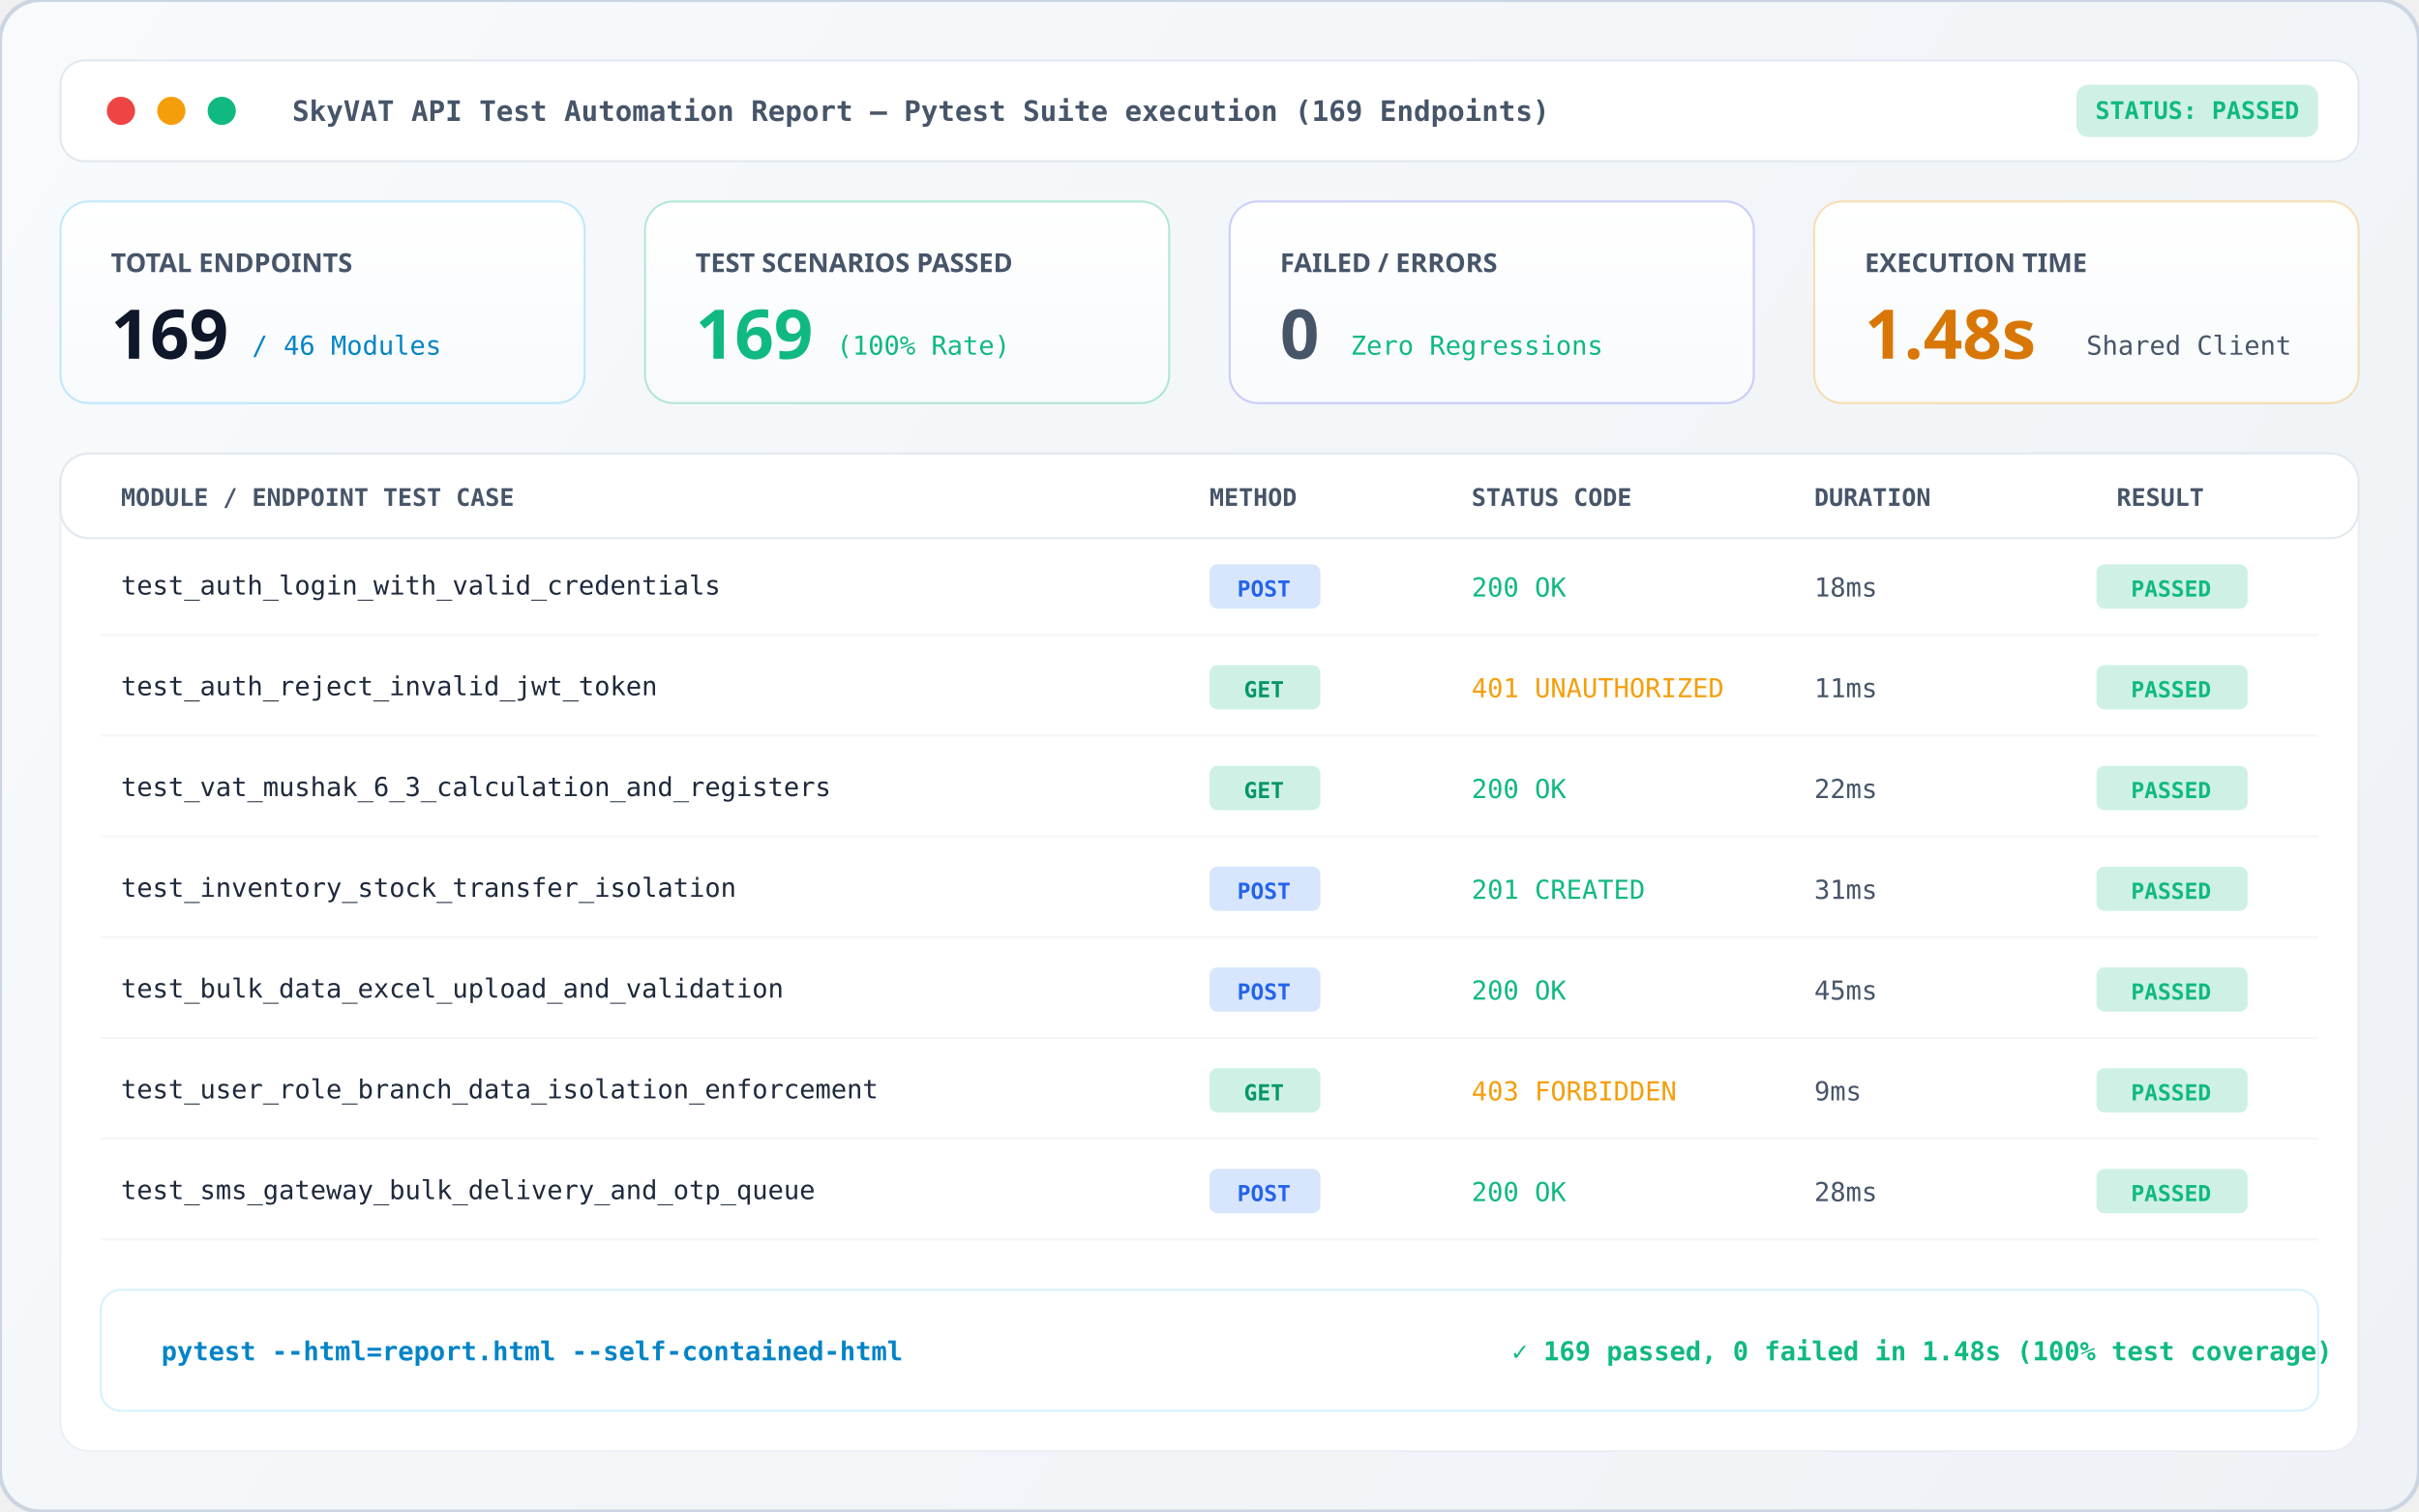
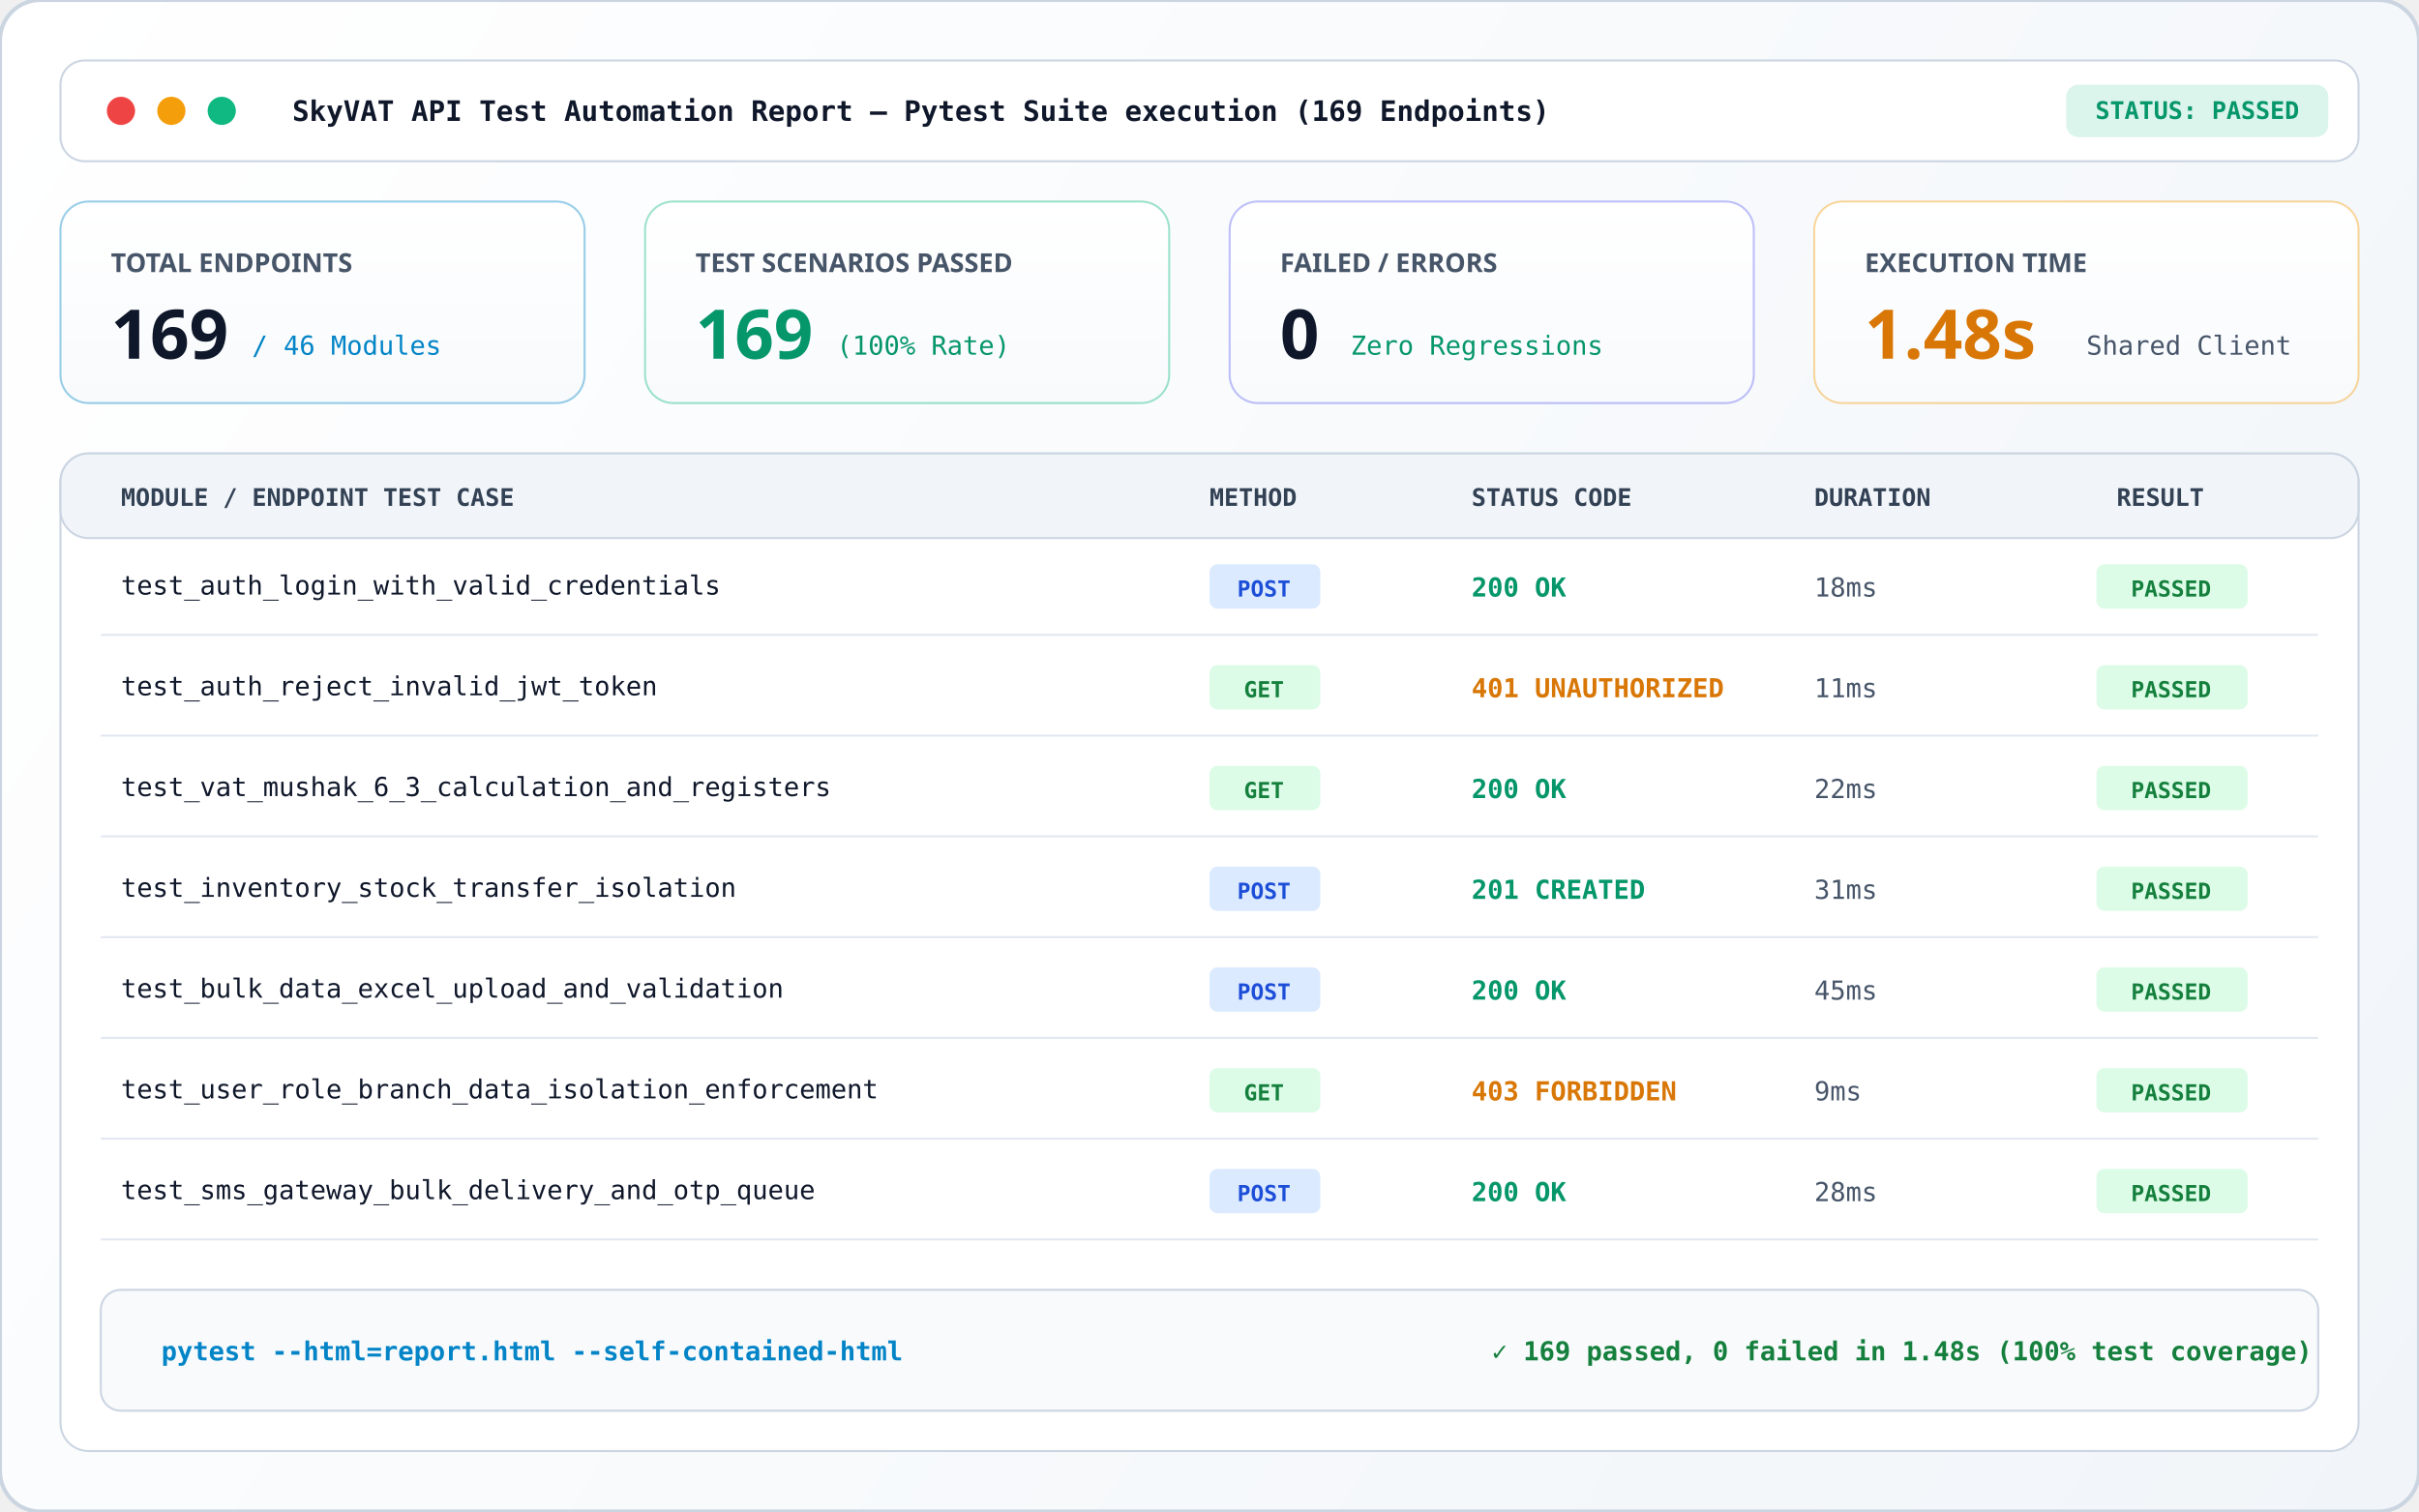
<svg xmlns="http://www.w3.org/2000/svg" width="1200" height="750" viewBox="0 0 1200 750" fill="none">
  <defs>
-     <linearGradient id="bgGrad1" x1="0" y1="0" x2="1200" y2="750" gradientUnits="userSpaceOnUse">
-       <stop stop-color="#F8FAFC" />
-       <stop offset="1" stop-color="#EEF2F6" />
+     <linearGradient id="bgGrad1L" x1="0" y1="0" x2="1200" y2="750" gradientUnits="userSpaceOnUse">
+       <stop stop-color="#FFFFFF" />
+       <stop offset="1" stop-color="#F1F5F9" />
    </linearGradient>
-     <linearGradient id="cardGrad" x1="0" y1="0" x2="0" y2="1">
+     <linearGradient id="cardGradL" x1="0" y1="0" x2="0" y2="1">
      <stop stop-color="#FFFFFF" />
      <stop offset="1" stop-color="#F8FAFC" />
    </linearGradient>
  </defs>
-   <rect width="1200" height="750" rx="20" fill="url(#bgGrad1)" stroke="#CBD5E1" stroke-width="2" />
-   <rect x="30" y="30" width="1140" height="50" rx="12" fill="#FFFFFF" stroke="#E2E8F0" />
+   <rect width="1200" height="750" rx="20" fill="url(#bgGrad1L)" stroke="#CBD5E1" stroke-width="2" />
+   <rect x="30" y="30" width="1140" height="50" rx="12" fill="#FFFFFF" stroke="#CBD5E1" />
  <circle cx="60" cy="55" r="7" fill="#EF4444" />
  <circle cx="85" cy="55" r="7" fill="#F59E0B" />
  <circle cx="110" cy="55" r="7" fill="#10B981" />
-   <text x="145" y="60" fill="#475569" font-family="'JetBrains Mono', monospace" font-size="14" font-weight="600">SkyVAT API Test Automation Report — Pytest Suite execution (169 Endpoints)</text>
-   <rect x="1030" y="42" width="120" height="26" rx="6" fill="#10B981" fill-opacity="0.2" />
-   <text x="1090" y="59" fill="#10B981" font-family="'JetBrains Mono', monospace" font-size="12" font-weight="700" text-anchor="middle">STATUS: PASSED</text>
-   <rect x="30" y="100" width="260" height="100" rx="14" fill="url(#cardGrad)" stroke="#38BDF8" stroke-opacity="0.3" />
+   <text x="145" y="60" fill="#0F172A" font-family="'JetBrains Mono', monospace" font-size="14" font-weight="600">SkyVAT API Test Automation Report — Pytest Suite execution (169 Endpoints)</text>
+   <rect x="1025" y="42" width="130" height="26" rx="6" fill="#10B981" fill-opacity="0.15" />
+   <text x="1090" y="59" fill="#059669" font-family="'JetBrains Mono', monospace" font-size="12" font-weight="700" text-anchor="middle">STATUS: PASSED</text>
+   <rect x="30" y="100" width="260" height="100" rx="14" fill="url(#cardGradL)" stroke="#0284C7" stroke-opacity="0.4" />
  <text x="55" y="135" fill="#475569" font-family="system-ui, sans-serif" font-size="13" font-weight="600">TOTAL ENDPOINTS</text>
  <text x="55" y="178" fill="#0F172A" font-family="system-ui, sans-serif" font-size="34" font-weight="800">169</text>
  <text x="125" y="176" fill="#0284C7" font-family="'JetBrains Mono', monospace" font-size="13">/ 46 Modules</text>
-   <rect x="320" y="100" width="260" height="100" rx="14" fill="url(#cardGrad)" stroke="#10B981" stroke-opacity="0.3" />
+   <rect x="320" y="100" width="260" height="100" rx="14" fill="url(#cardGradL)" stroke="#10B981" stroke-opacity="0.4" />
  <text x="345" y="135" fill="#475569" font-family="system-ui, sans-serif" font-size="13" font-weight="600">TEST SCENARIOS PASSED</text>
-   <text x="345" y="178" fill="#10B981" font-family="system-ui, sans-serif" font-size="34" font-weight="800">169</text>
-   <text x="415" y="176" fill="#10B981" font-family="'JetBrains Mono', monospace" font-size="13">(100% Rate)</text>
-   <rect x="610" y="100" width="260" height="100" rx="14" fill="url(#cardGrad)" stroke="#6366F1" stroke-opacity="0.3" />
+   <text x="345" y="178" fill="#059669" font-family="system-ui, sans-serif" font-size="34" font-weight="800">169</text>
+   <text x="415" y="176" fill="#059669" font-family="'JetBrains Mono', monospace" font-size="13">(100% Rate)</text>
+   <rect x="610" y="100" width="260" height="100" rx="14" fill="url(#cardGradL)" stroke="#6366F1" stroke-opacity="0.4" />
  <text x="635" y="135" fill="#475569" font-family="system-ui, sans-serif" font-size="13" font-weight="600">FAILED / ERRORS</text>
-   <text x="635" y="178" fill="#475569" font-family="system-ui, sans-serif" font-size="34" font-weight="800">0</text>
-   <text x="670" y="176" fill="#10B981" font-family="'JetBrains Mono', monospace" font-size="13">Zero Regressions</text>
-   <rect x="900" y="100" width="270" height="100" rx="14" fill="url(#cardGrad)" stroke="#F59E0B" stroke-opacity="0.3" />
+   <text x="635" y="178" fill="#0F172A" font-family="system-ui, sans-serif" font-size="34" font-weight="800">0</text>
+   <text x="670" y="176" fill="#059669" font-family="'JetBrains Mono', monospace" font-size="13">Zero Regressions</text>
+   <rect x="900" y="100" width="270" height="100" rx="14" fill="url(#cardGradL)" stroke="#F59E0B" stroke-opacity="0.4" />
  <text x="925" y="135" fill="#475569" font-family="system-ui, sans-serif" font-size="13" font-weight="600">EXECUTION TIME</text>
  <text x="925" y="178" fill="#D97706" font-family="system-ui, sans-serif" font-size="34" font-weight="800">1.48s</text>
  <text x="1035" y="176" fill="#475569" font-family="'JetBrains Mono', monospace" font-size="13">Shared Client</text>
-   <rect x="30" y="225" width="1140" height="495" rx="14" fill="#FFFFFF" stroke="#E2E8F0" stroke-opacity="0.6" />
-   <rect x="30" y="225" width="1140" height="42" rx="14" fill="#FFFFFF" stroke="#E2E8F0" />
-   <text x="60" y="251" fill="#475569" font-family="'JetBrains Mono', monospace" font-size="12" font-weight="700">MODULE / ENDPOINT TEST CASE</text>
-   <text x="600" y="251" fill="#475569" font-family="'JetBrains Mono', monospace" font-size="12" font-weight="700">METHOD</text>
-   <text x="730" y="251" fill="#475569" font-family="'JetBrains Mono', monospace" font-size="12" font-weight="700">STATUS CODE</text>
-   <text x="900" y="251" fill="#475569" font-family="'JetBrains Mono', monospace" font-size="12" font-weight="700">DURATION</text>
-   <text x="1050" y="251" fill="#475569" font-family="'JetBrains Mono', monospace" font-size="12" font-weight="700">RESULT</text>
-   <text x="60" y="295" fill="#1E293B" font-family="'JetBrains Mono', monospace" font-size="13">test_auth_login_with_valid_credentials</text>
-   <rect x="600" y="280" width="55" height="22" rx="4" fill="#3B82F6" fill-opacity="0.2" />
-   <text x="627" y="296" fill="#2563EB" font-family="'JetBrains Mono', monospace" font-size="11" font-weight="700" text-anchor="middle">POST</text>
-   <text x="730" y="296" fill="#10B981" font-family="'JetBrains Mono', monospace" font-size="13">200 OK</text>
+   <rect x="30" y="225" width="1140" height="495" rx="14" fill="#FFFFFF" stroke="#CBD5E1" />
+   <rect x="30" y="225" width="1140" height="42" rx="14" fill="#F1F5F9" stroke="#CBD5E1" />
+   <text x="60" y="251" fill="#334155" font-family="'JetBrains Mono', monospace" font-size="12" font-weight="700">MODULE / ENDPOINT TEST CASE</text>
+   <text x="600" y="251" fill="#334155" font-family="'JetBrains Mono', monospace" font-size="12" font-weight="700">METHOD</text>
+   <text x="730" y="251" fill="#334155" font-family="'JetBrains Mono', monospace" font-size="12" font-weight="700">STATUS CODE</text>
+   <text x="900" y="251" fill="#334155" font-family="'JetBrains Mono', monospace" font-size="12" font-weight="700">DURATION</text>
+   <text x="1050" y="251" fill="#334155" font-family="'JetBrains Mono', monospace" font-size="12" font-weight="700">RESULT</text>
+   <text x="60" y="295" fill="#0F172A" font-family="'JetBrains Mono', monospace" font-size="13">test_auth_login_with_valid_credentials</text>
+   <rect x="600" y="280" width="55" height="22" rx="4" fill="#DBEAFE" />
+   <text x="627" y="296" fill="#1D4ED8" font-family="'JetBrains Mono', monospace" font-size="11" font-weight="700" text-anchor="middle">POST</text>
+   <text x="730" y="296" fill="#059669" font-family="'JetBrains Mono', monospace" font-size="13" font-weight="600">200 OK</text>
  <text x="900" y="296" fill="#475569" font-family="'JetBrains Mono', monospace" font-size="13">18ms</text>
-   <rect x="1040" y="280" width="75" height="22" rx="4" fill="#10B981" fill-opacity="0.2" />
-   <text x="1077" y="296" fill="#10B981" font-family="'JetBrains Mono', monospace" font-size="11" font-weight="700" text-anchor="middle">PASSED</text>
-   <line x1="50" y1="315" x2="1150" y2="315" stroke="#E2E8F0" stroke-opacity="0.4" />
-   <text x="60" y="345" fill="#1E293B" font-family="'JetBrains Mono', monospace" font-size="13">test_auth_reject_invalid_jwt_token</text>
-   <rect x="600" y="330" width="55" height="22" rx="4" fill="#10B981" fill-opacity="0.2" />
-   <text x="627" y="346" fill="#059669" font-family="'JetBrains Mono', monospace" font-size="11" font-weight="700" text-anchor="middle">GET</text>
-   <text x="730" y="346" fill="#F59E0B" font-family="'JetBrains Mono', monospace" font-size="13">401 UNAUTHORIZED</text>
+   <rect x="1040" y="280" width="75" height="22" rx="4" fill="#DCFCE7" />
+   <text x="1077" y="296" fill="#15803D" font-family="'JetBrains Mono', monospace" font-size="11" font-weight="700" text-anchor="middle">PASSED</text>
+   <line x1="50" y1="315" x2="1150" y2="315" stroke="#E2E8F0" />
+   <text x="60" y="345" fill="#0F172A" font-family="'JetBrains Mono', monospace" font-size="13">test_auth_reject_invalid_jwt_token</text>
+   <rect x="600" y="330" width="55" height="22" rx="4" fill="#DCFCE7" />
+   <text x="627" y="346" fill="#15803D" font-family="'JetBrains Mono', monospace" font-size="11" font-weight="700" text-anchor="middle">GET</text>
+   <text x="730" y="346" fill="#D97706" font-family="'JetBrains Mono', monospace" font-size="13" font-weight="600">401 UNAUTHORIZED</text>
  <text x="900" y="346" fill="#475569" font-family="'JetBrains Mono', monospace" font-size="13">11ms</text>
-   <rect x="1040" y="330" width="75" height="22" rx="4" fill="#10B981" fill-opacity="0.2" />
-   <text x="1077" y="346" fill="#10B981" font-family="'JetBrains Mono', monospace" font-size="11" font-weight="700" text-anchor="middle">PASSED</text>
-   <line x1="50" y1="365" x2="1150" y2="365" stroke="#E2E8F0" stroke-opacity="0.4" />
-   <text x="60" y="395" fill="#1E293B" font-family="'JetBrains Mono', monospace" font-size="13">test_vat_mushak_6_3_calculation_and_registers</text>
-   <rect x="600" y="380" width="55" height="22" rx="4" fill="#10B981" fill-opacity="0.2" />
-   <text x="627" y="396" fill="#059669" font-family="'JetBrains Mono', monospace" font-size="11" font-weight="700" text-anchor="middle">GET</text>
-   <text x="730" y="396" fill="#10B981" font-family="'JetBrains Mono', monospace" font-size="13">200 OK</text>
+   <rect x="1040" y="330" width="75" height="22" rx="4" fill="#DCFCE7" />
+   <text x="1077" y="346" fill="#15803D" font-family="'JetBrains Mono', monospace" font-size="11" font-weight="700" text-anchor="middle">PASSED</text>
+   <line x1="50" y1="365" x2="1150" y2="365" stroke="#E2E8F0" />
+   <text x="60" y="395" fill="#0F172A" font-family="'JetBrains Mono', monospace" font-size="13">test_vat_mushak_6_3_calculation_and_registers</text>
+   <rect x="600" y="380" width="55" height="22" rx="4" fill="#DCFCE7" />
+   <text x="627" y="396" fill="#15803D" font-family="'JetBrains Mono', monospace" font-size="11" font-weight="700" text-anchor="middle">GET</text>
+   <text x="730" y="396" fill="#059669" font-family="'JetBrains Mono', monospace" font-size="13" font-weight="600">200 OK</text>
  <text x="900" y="396" fill="#475569" font-family="'JetBrains Mono', monospace" font-size="13">22ms</text>
-   <rect x="1040" y="380" width="75" height="22" rx="4" fill="#10B981" fill-opacity="0.2" />
-   <text x="1077" y="396" fill="#10B981" font-family="'JetBrains Mono', monospace" font-size="11" font-weight="700" text-anchor="middle">PASSED</text>
-   <line x1="50" y1="415" x2="1150" y2="415" stroke="#E2E8F0" stroke-opacity="0.4" />
-   <text x="60" y="445" fill="#1E293B" font-family="'JetBrains Mono', monospace" font-size="13">test_inventory_stock_transfer_isolation</text>
-   <rect x="600" y="430" width="55" height="22" rx="4" fill="#3B82F6" fill-opacity="0.2" />
-   <text x="627" y="446" fill="#2563EB" font-family="'JetBrains Mono', monospace" font-size="11" font-weight="700" text-anchor="middle">POST</text>
-   <text x="730" y="446" fill="#10B981" font-family="'JetBrains Mono', monospace" font-size="13">201 CREATED</text>
+   <rect x="1040" y="380" width="75" height="22" rx="4" fill="#DCFCE7" />
+   <text x="1077" y="396" fill="#15803D" font-family="'JetBrains Mono', monospace" font-size="11" font-weight="700" text-anchor="middle">PASSED</text>
+   <line x1="50" y1="415" x2="1150" y2="415" stroke="#E2E8F0" />
+   <text x="60" y="445" fill="#0F172A" font-family="'JetBrains Mono', monospace" font-size="13">test_inventory_stock_transfer_isolation</text>
+   <rect x="600" y="430" width="55" height="22" rx="4" fill="#DBEAFE" />
+   <text x="627" y="446" fill="#1D4ED8" font-family="'JetBrains Mono', monospace" font-size="11" font-weight="700" text-anchor="middle">POST</text>
+   <text x="730" y="446" fill="#059669" font-family="'JetBrains Mono', monospace" font-size="13" font-weight="600">201 CREATED</text>
  <text x="900" y="446" fill="#475569" font-family="'JetBrains Mono', monospace" font-size="13">31ms</text>
-   <rect x="1040" y="430" width="75" height="22" rx="4" fill="#10B981" fill-opacity="0.2" />
-   <text x="1077" y="446" fill="#10B981" font-family="'JetBrains Mono', monospace" font-size="11" font-weight="700" text-anchor="middle">PASSED</text>
-   <line x1="50" y1="465" x2="1150" y2="465" stroke="#E2E8F0" stroke-opacity="0.4" />
-   <text x="60" y="495" fill="#1E293B" font-family="'JetBrains Mono', monospace" font-size="13">test_bulk_data_excel_upload_and_validation</text>
-   <rect x="600" y="480" width="55" height="22" rx="4" fill="#3B82F6" fill-opacity="0.2" />
-   <text x="627" y="496" fill="#2563EB" font-family="'JetBrains Mono', monospace" font-size="11" font-weight="700" text-anchor="middle">POST</text>
-   <text x="730" y="496" fill="#10B981" font-family="'JetBrains Mono', monospace" font-size="13">200 OK</text>
+   <rect x="1040" y="430" width="75" height="22" rx="4" fill="#DCFCE7" />
+   <text x="1077" y="446" fill="#15803D" font-family="'JetBrains Mono', monospace" font-size="11" font-weight="700" text-anchor="middle">PASSED</text>
+   <line x1="50" y1="465" x2="1150" y2="465" stroke="#E2E8F0" />
+   <text x="60" y="495" fill="#0F172A" font-family="'JetBrains Mono', monospace" font-size="13">test_bulk_data_excel_upload_and_validation</text>
+   <rect x="600" y="480" width="55" height="22" rx="4" fill="#DBEAFE" />
+   <text x="627" y="496" fill="#1D4ED8" font-family="'JetBrains Mono', monospace" font-size="11" font-weight="700" text-anchor="middle">POST</text>
+   <text x="730" y="496" fill="#059669" font-family="'JetBrains Mono', monospace" font-size="13" font-weight="600">200 OK</text>
  <text x="900" y="496" fill="#475569" font-family="'JetBrains Mono', monospace" font-size="13">45ms</text>
-   <rect x="1040" y="480" width="75" height="22" rx="4" fill="#10B981" fill-opacity="0.2" />
-   <text x="1077" y="496" fill="#10B981" font-family="'JetBrains Mono', monospace" font-size="11" font-weight="700" text-anchor="middle">PASSED</text>
-   <line x1="50" y1="515" x2="1150" y2="515" stroke="#E2E8F0" stroke-opacity="0.4" />
-   <text x="60" y="545" fill="#1E293B" font-family="'JetBrains Mono', monospace" font-size="13">test_user_role_branch_data_isolation_enforcement</text>
-   <rect x="600" y="530" width="55" height="22" rx="4" fill="#10B981" fill-opacity="0.2" />
-   <text x="627" y="546" fill="#059669" font-family="'JetBrains Mono', monospace" font-size="11" font-weight="700" text-anchor="middle">GET</text>
-   <text x="730" y="546" fill="#F59E0B" font-family="'JetBrains Mono', monospace" font-size="13">403 FORBIDDEN</text>
+   <rect x="1040" y="480" width="75" height="22" rx="4" fill="#DCFCE7" />
+   <text x="1077" y="496" fill="#15803D" font-family="'JetBrains Mono', monospace" font-size="11" font-weight="700" text-anchor="middle">PASSED</text>
+   <line x1="50" y1="515" x2="1150" y2="515" stroke="#E2E8F0" />
+   <text x="60" y="545" fill="#0F172A" font-family="'JetBrains Mono', monospace" font-size="13">test_user_role_branch_data_isolation_enforcement</text>
+   <rect x="600" y="530" width="55" height="22" rx="4" fill="#DCFCE7" />
+   <text x="627" y="546" fill="#15803D" font-family="'JetBrains Mono', monospace" font-size="11" font-weight="700" text-anchor="middle">GET</text>
+   <text x="730" y="546" fill="#D97706" font-family="'JetBrains Mono', monospace" font-size="13" font-weight="600">403 FORBIDDEN</text>
  <text x="900" y="546" fill="#475569" font-family="'JetBrains Mono', monospace" font-size="13">9ms</text>
-   <rect x="1040" y="530" width="75" height="22" rx="4" fill="#10B981" fill-opacity="0.2" />
-   <text x="1077" y="546" fill="#10B981" font-family="'JetBrains Mono', monospace" font-size="11" font-weight="700" text-anchor="middle">PASSED</text>
-   <line x1="50" y1="565" x2="1150" y2="565" stroke="#E2E8F0" stroke-opacity="0.4" />
-   <text x="60" y="595" fill="#1E293B" font-family="'JetBrains Mono', monospace" font-size="13">test_sms_gateway_bulk_delivery_and_otp_queue</text>
-   <rect x="600" y="580" width="55" height="22" rx="4" fill="#3B82F6" fill-opacity="0.2" />
-   <text x="627" y="596" fill="#2563EB" font-family="'JetBrains Mono', monospace" font-size="11" font-weight="700" text-anchor="middle">POST</text>
-   <text x="730" y="596" fill="#10B981" font-family="'JetBrains Mono', monospace" font-size="13">200 OK</text>
+   <rect x="1040" y="530" width="75" height="22" rx="4" fill="#DCFCE7" />
+   <text x="1077" y="546" fill="#15803D" font-family="'JetBrains Mono', monospace" font-size="11" font-weight="700" text-anchor="middle">PASSED</text>
+   <line x1="50" y1="565" x2="1150" y2="565" stroke="#E2E8F0" />
+   <text x="60" y="595" fill="#0F172A" font-family="'JetBrains Mono', monospace" font-size="13">test_sms_gateway_bulk_delivery_and_otp_queue</text>
+   <rect x="600" y="580" width="55" height="22" rx="4" fill="#DBEAFE" />
+   <text x="627" y="596" fill="#1D4ED8" font-family="'JetBrains Mono', monospace" font-size="11" font-weight="700" text-anchor="middle">POST</text>
+   <text x="730" y="596" fill="#059669" font-family="'JetBrains Mono', monospace" font-size="13" font-weight="600">200 OK</text>
  <text x="900" y="596" fill="#475569" font-family="'JetBrains Mono', monospace" font-size="13">28ms</text>
-   <rect x="1040" y="580" width="75" height="22" rx="4" fill="#10B981" fill-opacity="0.2" />
-   <text x="1077" y="596" fill="#10B981" font-family="'JetBrains Mono', monospace" font-size="11" font-weight="700" text-anchor="middle">PASSED</text>
-   <line x1="50" y1="615" x2="1150" y2="615" stroke="#E2E8F0" stroke-opacity="0.4" />
-   <rect x="50" y="640" width="1100" height="60" rx="10" fill="#FFFFFF" stroke="#38BDF8" stroke-opacity="0.2" />
+   <rect x="1040" y="580" width="75" height="22" rx="4" fill="#DCFCE7" />
+   <text x="1077" y="596" fill="#15803D" font-family="'JetBrains Mono', monospace" font-size="11" font-weight="700" text-anchor="middle">PASSED</text>
+   <line x1="50" y1="615" x2="1150" y2="615" stroke="#E2E8F0" />
+   <rect x="50" y="640" width="1100" height="60" rx="10" fill="#F8FAFC" stroke="#CBD5E1" />
  <text x="80" y="675" fill="#0284C7" font-family="'JetBrains Mono', monospace" font-size="13" font-weight="600">pytest --html=report.html --self-contained-html</text>
-   <text x="750" y="675" fill="#10B981" font-family="'JetBrains Mono', monospace" font-size="13" font-weight="700">✓ 169 passed, 0 failed in 1.48s (100% test coverage)</text>
+   <text x="740" y="675" fill="#15803D" font-family="'JetBrains Mono', monospace" font-size="13" font-weight="700">✓ 169 passed, 0 failed in 1.48s (100% test coverage)</text>
</svg>
